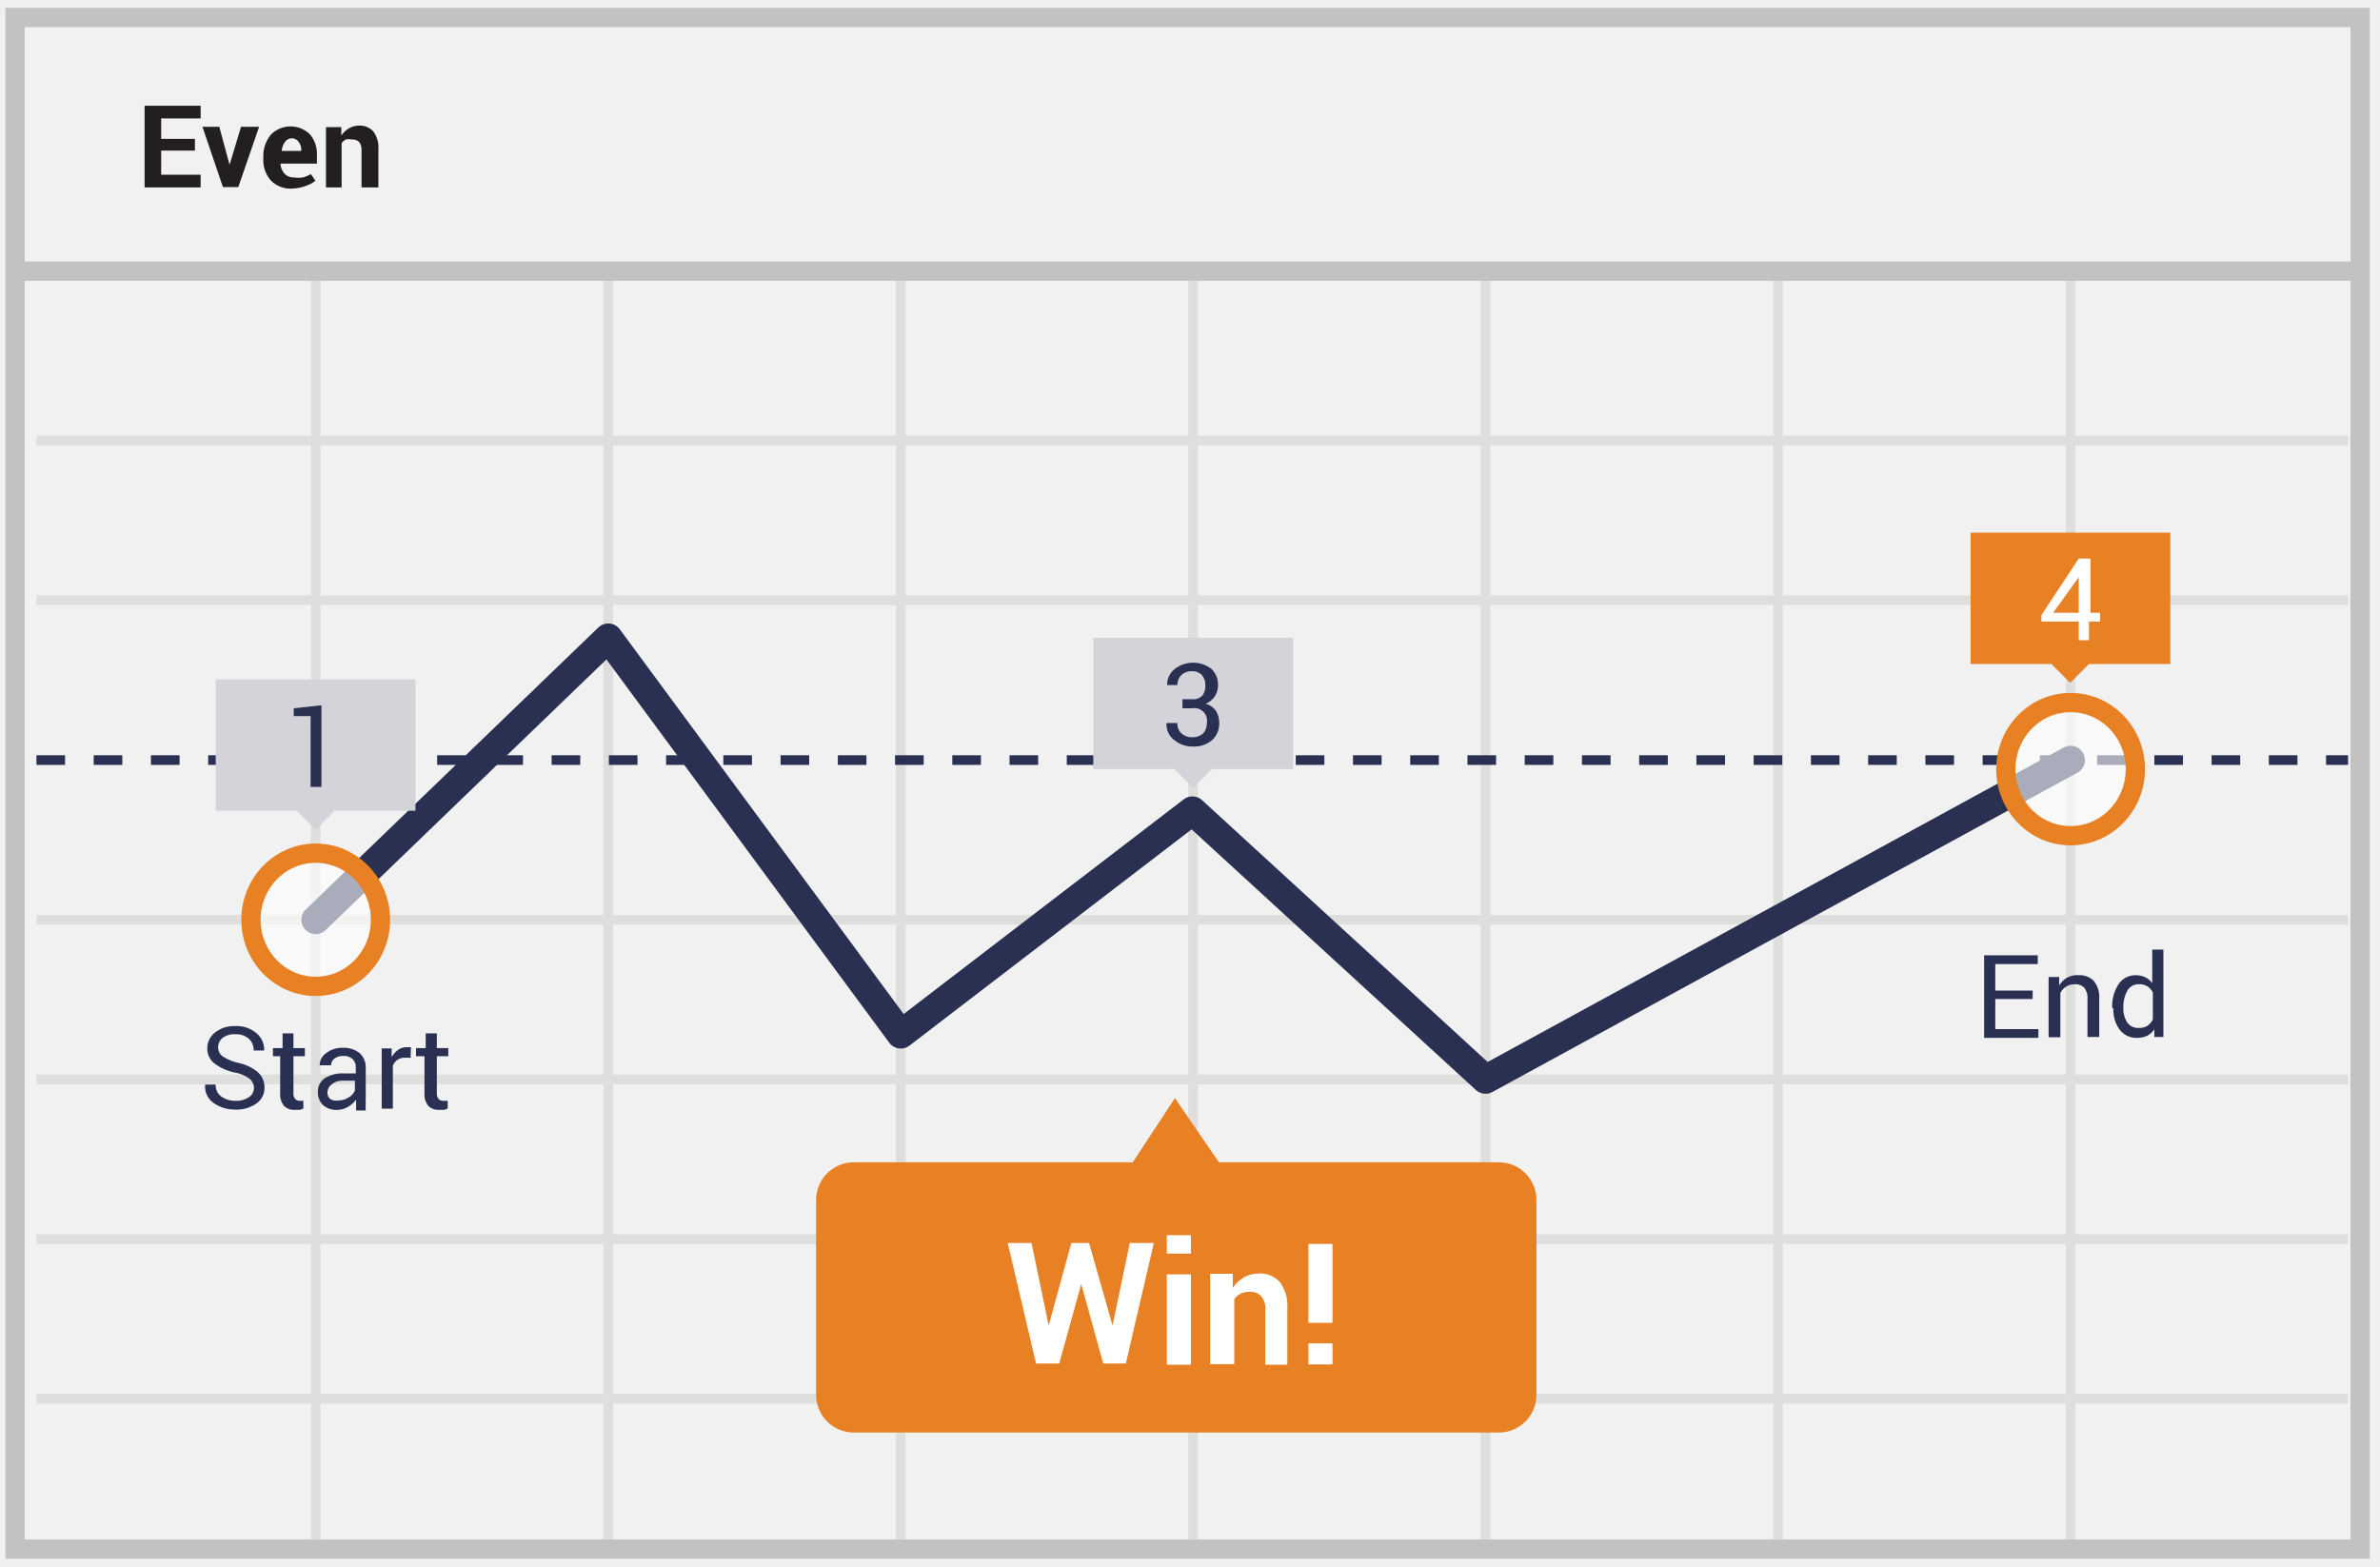
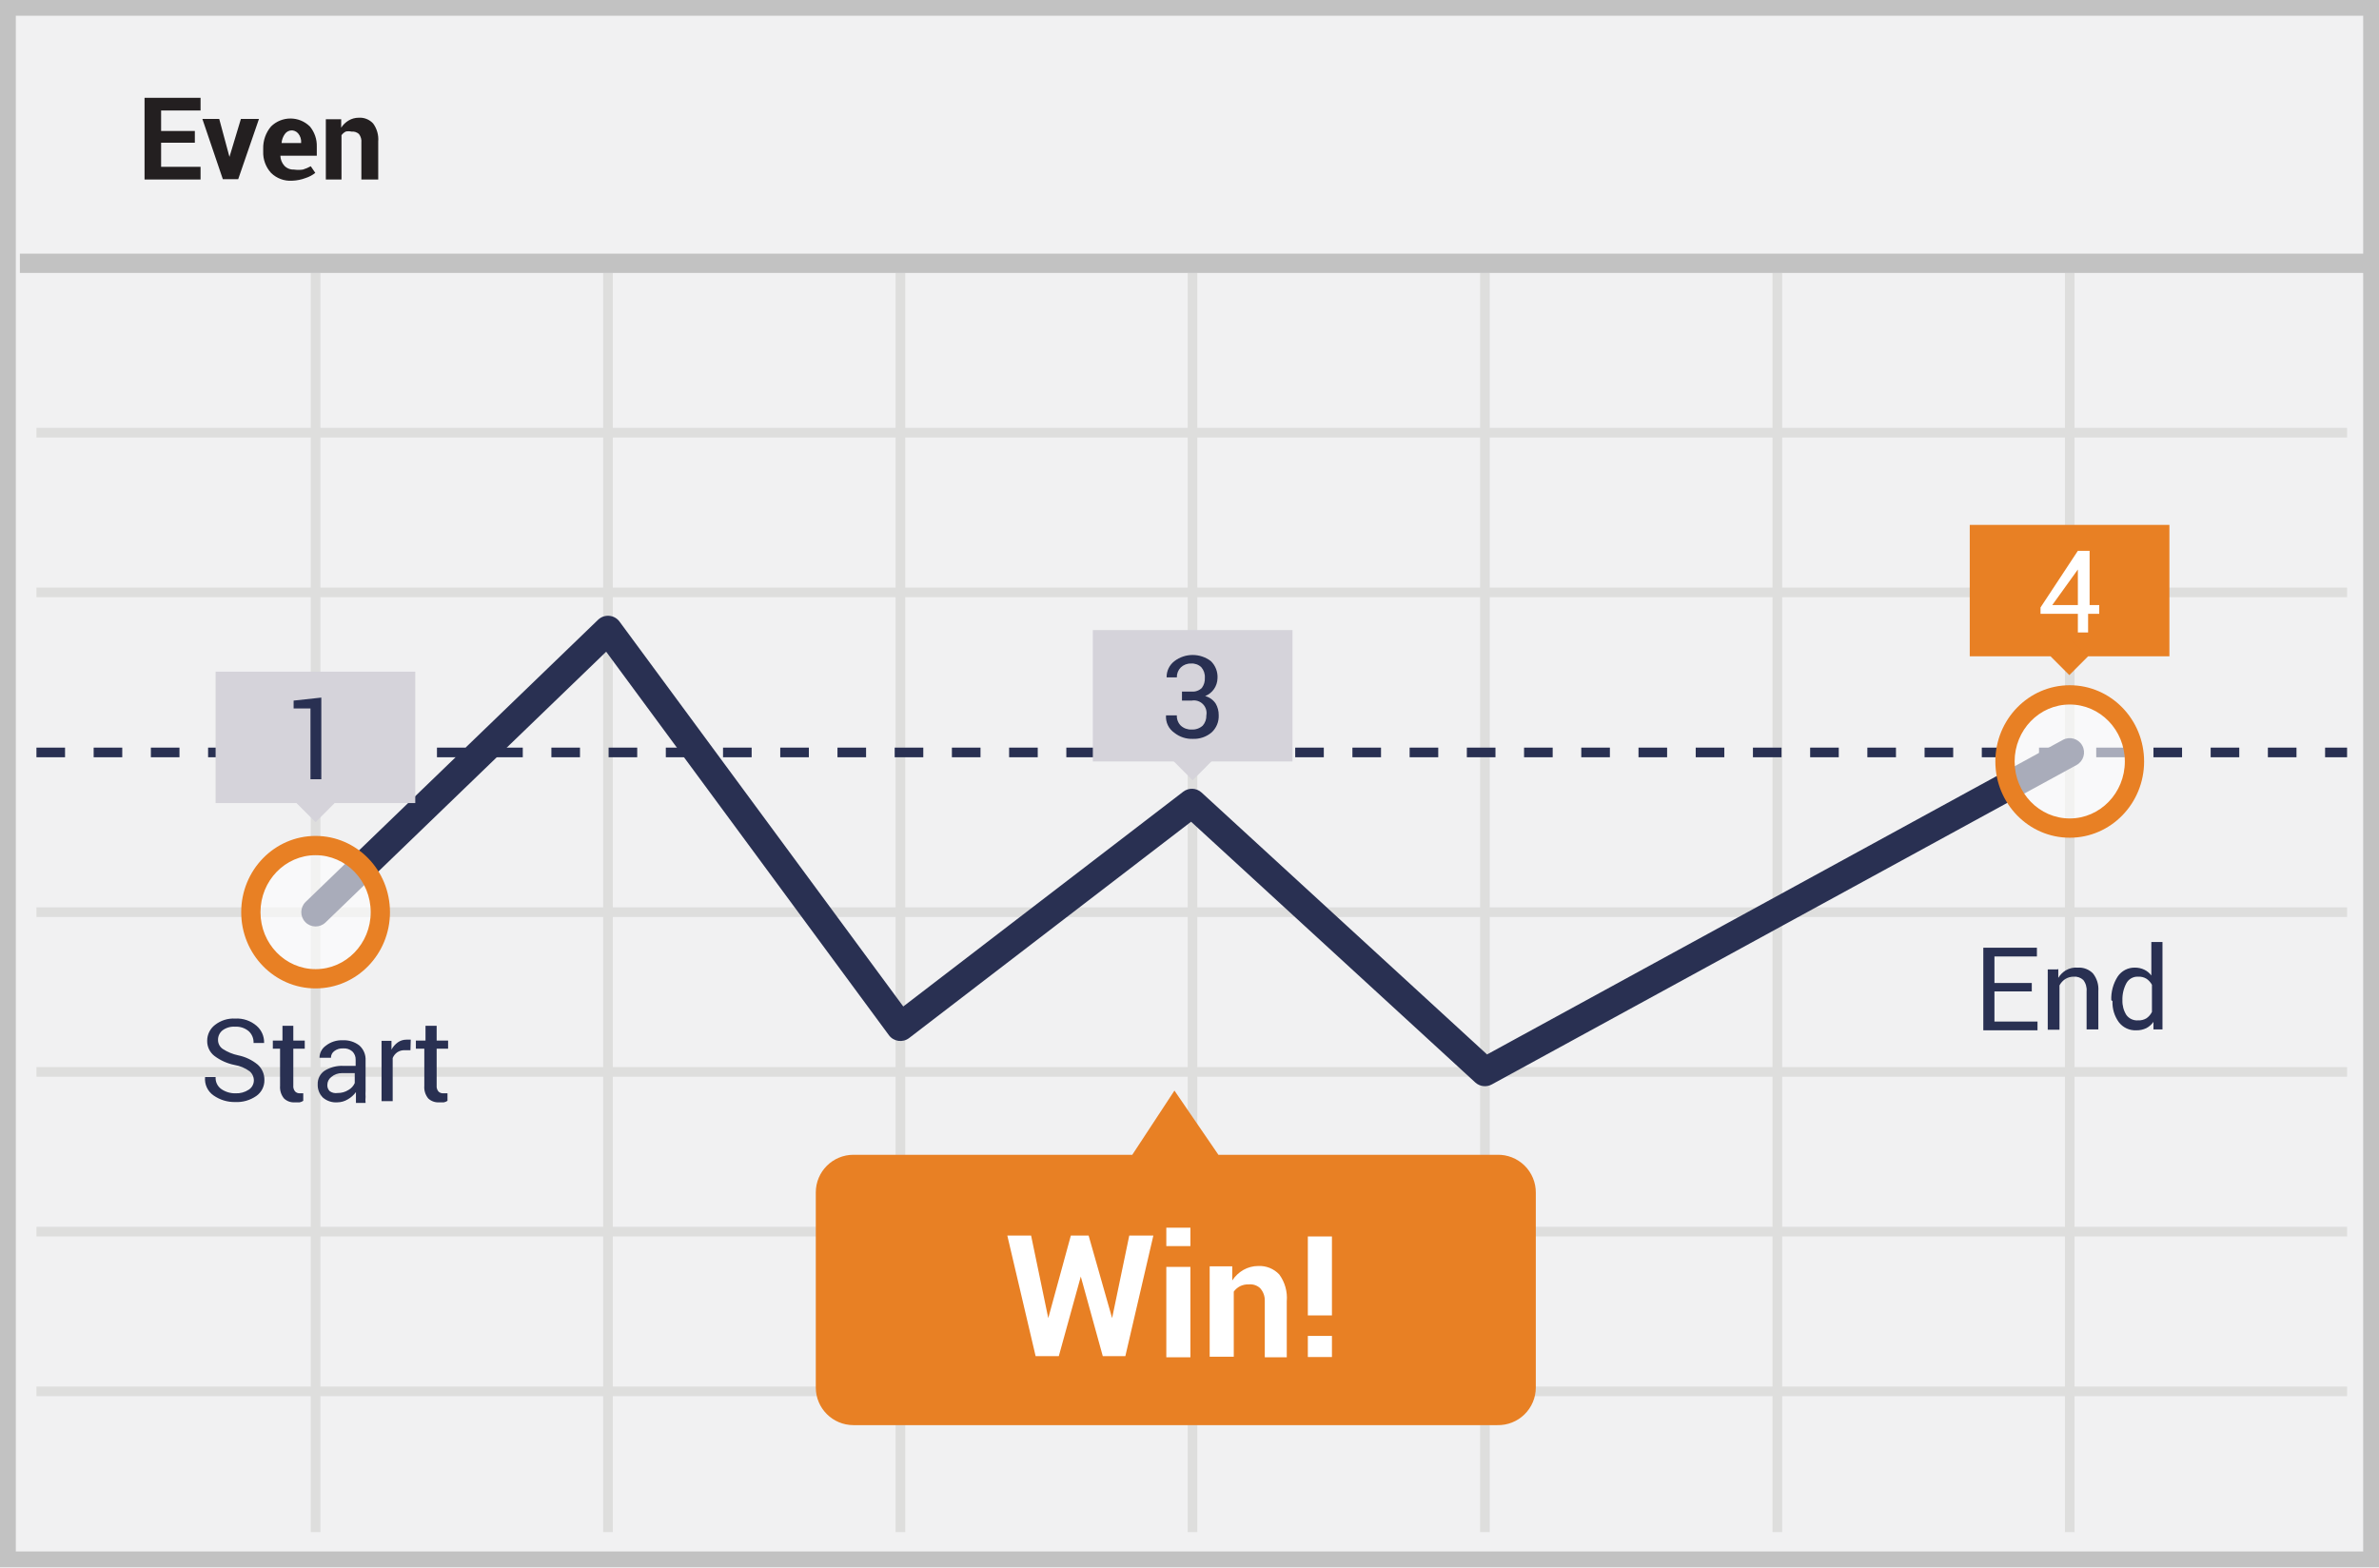
- <svg xmlns="http://www.w3.org/2000/svg" id="Layer_1" data-name="Layer 1" viewBox="0 0 79 52">
-   <defs>
-     <style>.cls-1{fill:#f1f1f2;stroke:#c2c2c2}.cls-1,.cls-10,.cls-2{stroke-miterlimit:10}.cls-1,.cls-10{stroke-width:.64px}.cls-10,.cls-2,.cls-3,.cls-5{fill:none}.cls-2{stroke:#dededd}.cls-2,.cls-3{stroke-width:.32px}.cls-3,.cls-5{stroke:#293052;stroke-linejoin:round}.cls-3{stroke-dasharray:.95}.cls-4{fill:#231f20}.cls-5{stroke-linecap:round;stroke-width:.95px}.cls-6{fill:#293052}.cls-7{fill:#e88024}.cls-8{fill:#fff}.cls-9{opacity:.6}.cls-10{stroke:#e88024}.cls-11{fill:#d5d3da}</style>
-   </defs>
-   <path class="cls-1" d="M.5.58h77.84v50.84H.5z" />
-   <path class="cls-2" d="M1.21 14.62h76.73M1.21 35.83h76.73m-76.73 5.3h76.73m-76.73 5.3h76.73M10.48 9.32V51.1m9.71-41.78V51.1M29.9 9.32V51.1m9.7-41.78V51.1m9.71-41.78V51.1m9.71-41.78V51.1m9.71-41.78V51.1M1.21 30.53h76.73M1.21 19.92h76.73" />
-   <path class="cls-3" d="M1.21 25.23h76.73" />
-   <path class="cls-1" d="M.66 9H78.5" />
-   <path class="cls-4" d="M6.47 5H5.35v.8h1.31v.42H4.8V3.51h1.86v.42H5.35v.68h1.12V5zm1.15.47v.19-.19L8 4.21h.6l-.69 2H7.4l-.68-2h.56zm2.08.79A.91.91 0 0 1 9 6a1 1 0 0 1-.26-.71V5.2A1.1 1.1 0 0 1 9 4.46a.92.92 0 0 1 1.29 0 1 1 0 0 1 .23.67v.3H9.31a.52.52 0 0 0 .13.33.41.41 0 0 0 .32.13 1 1 0 0 0 .3 0 1.38 1.38 0 0 0 .26-.11l.15.22a1 1 0 0 1-.32.17 1.38 1.38 0 0 1-.45.09zm0-1.67a.28.28 0 0 0-.24.12.59.59 0 0 0-.11.3H10V5a.43.43 0 0 0-.1-.31.29.29 0 0 0-.24-.1zm1.63-.38v.29a.74.74 0 0 1 .25-.24.65.65 0 0 1 .33-.09.6.6 0 0 1 .48.19.89.89 0 0 1 .17.6v1.26H12V5a.41.41 0 0 0-.08-.29.33.33 0 0 0-.25-.08.41.41 0 0 0-.19 0 .4.4 0 0 0-.14.12v1.47h-.52v-2h.51z" />
-   <path class="cls-5" d="M10.48 30.53l9.71-9.36 9.71 13.16 9.68-7.42 9.73 8.92 19.42-10.6" />
-   <path class="cls-6" d="M8.43 36.12a.4.4 0 0 0-.14-.31 1.16 1.16 0 0 0-.5-.21 1.65 1.65 0 0 1-.67-.3.62.62 0 0 1-.24-.5.66.66 0 0 1 .26-.53 1 1 0 0 1 .67-.21 1 1 0 0 1 .71.24.72.72 0 0 1 .25.57h-.35a.5.5 0 0 0-.16-.39.64.64 0 0 0-.45-.15.63.63 0 0 0-.42.12.4.4 0 0 0-.15.32.36.36 0 0 0 .16.3 1.51 1.51 0 0 0 .51.21 1.48 1.48 0 0 1 .65.31.67.67 0 0 1 .22.51.63.63 0 0 1-.27.53 1.14 1.14 0 0 1-.7.2 1.21 1.21 0 0 1-.72-.22.66.66 0 0 1-.28-.61h.35a.45.45 0 0 0 .19.4.8.8 0 0 0 .47.14.73.73 0 0 0 .44-.12.37.37 0 0 0 .17-.3zm1.31-1.82v.49h.38v.27h-.38v1.22a.27.27 0 0 0 .06.2.21.21 0 0 0 .16.06h.11v.25a.33.33 0 0 1-.12.05h-.16a.47.47 0 0 1-.36-.13.59.59 0 0 1-.13-.42v-1.23h-.24v-.27h.32v-.49h.36zm2.08 2.5v-.16a1.14 1.14 0 0 1 0-.14.86.86 0 0 1-.27.24.68.68 0 0 1-.35.1.66.66 0 0 1-.48-.16.59.59 0 0 1-.17-.44.52.52 0 0 1 .23-.45 1.09 1.09 0 0 1 .63-.16h.4v-.2a.37.37 0 0 0-.11-.28.42.42 0 0 0-.31-.1.44.44 0 0 0-.29.09.27.27 0 0 0-.11.22h-.38a.49.49 0 0 1 .21-.4.85.85 0 0 1 .56-.18.84.84 0 0 1 .55.17.62.62 0 0 1 .21.5v1a1.81 1.81 0 0 0 0 .21 1 1 0 0 0 0 .2h-.32zm-.61-.27a.65.65 0 0 0 .36-.1.49.49 0 0 0 .21-.23v-.33h-.42A.54.54 0 0 0 11 36a.33.33 0 0 0-.13.26.27.27 0 0 0 .08.21.35.35 0 0 0 .26.06zm2.42-1.42h-.19a.42.42 0 0 0-.25.07.44.44 0 0 0-.15.19v1.43h-.37v-2H13v.29a.71.71 0 0 1 .21-.24.49.49 0 0 1 .29-.09h.14zm.87-.81v.49h.38v.27h-.38v1.22a.27.27 0 0 0 .06.2.21.21 0 0 0 .16.06h.14v.25a.33.33 0 0 1-.12.05h-.16a.48.48 0 0 1-.36-.13.59.59 0 0 1-.13-.42v-1.23h-.28v-.27h.32v-.49h.37zm52.98-1.14h-1.25v1h1.43v.29h-1.8v-2.74h1.78V32h-1.41v.88h1.24v.29zm.87-.75v.3a.73.73 0 0 1 .25-.25.67.67 0 0 1 .4-.09.65.65 0 0 1 .5.19.84.84 0 0 1 .18.59v1.27h-.39v-1.26a.54.54 0 0 0-.11-.38.42.42 0 0 0-.32-.11.52.52 0 0 0-.28.08.57.57 0 0 0-.19.21v1.47H68v-2h.33zm1.76 1.04a1.35 1.35 0 0 1 .21-.78.67.67 0 0 1 .58-.3.71.71 0 0 1 .31.07.64.64 0 0 1 .23.19v-1.11h.37v2.9h-.3v-.25a.66.66 0 0 1-.24.21.74.74 0 0 1-.33.07.69.69 0 0 1-.58-.27 1.11 1.11 0 0 1-.21-.7zm.37 0a.86.86 0 0 0 .13.49.44.44 0 0 0 .39.18.49.49 0 0 0 .28-.07.56.56 0 0 0 .18-.21v-.9a.56.56 0 0 0-.18-.2.48.48 0 0 0-.28-.07.42.42 0 0 0-.39.22 1.12 1.12 0 0 0-.13.57z" />
-   <path class="cls-7" d="M49.72 38.58h-9.26L39 36.45l-1.4 2.13h-9.26a1.25 1.25 0 0 0-1.25 1.25v6.47a1.25 1.25 0 0 0 1.25 1.25h21.38A1.25 1.25 0 0 0 51 46.3v-6.46a1.25 1.25 0 0 0-1.28-1.26z" />
-   <path class="cls-8" d="M36.93 44l.57-2.74h.8l-.93 4h-.75l-.73-2.64-.73 2.64h-.77l-.94-4h.79l.57 2.74.75-2.74h.59zm2.6-2.39h-.8V41h.8v.6zm0 3.69h-.8v-3h.8v3zm1.39-2.98v.43a1.08 1.08 0 0 1 .37-.35 1 1 0 0 1 .49-.13.9.9 0 0 1 .7.28 1.31 1.31 0 0 1 .25.89v1.86H42v-1.87a.6.6 0 0 0-.16-.43.49.49 0 0 0-.37-.12.62.62 0 0 0-.29.06.6.6 0 0 0-.21.18v2.16h-.8v-3h.75zm3.31 1.59h-.8v-2.62h.8v2.62zm0 1.38h-.8v-.7h.8v.7z" />
-   <g class="cls-9">
-     <ellipse class="cls-8" cx="68.73" cy="25.53" rx="2.15" ry="2.21" />
+ <svg xmlns="http://www.w3.org/2000/svg" width="299px" height="197px" viewBox="0 0 299 197" version="1.1">
+   <g id="Page-1" stroke="none" stroke-width="1" fill="none" fill-rule="evenodd">
+     <g id="even">
+       <polygon id="Path" fill="#F1F1F2" points="0 0 299 0 299 197 0 197" />
+       <path d="M1.987,1.98 L1.987,195.02 L297.013,195.02 L297.013,1.98 L1.987,1.98 Z M299,0 L299,197 L0,197 L0,0 L299,0 Z" id="Path" fill="#C2C2C2" fill-rule="nonzero" />
+       <g id="Group-7" transform="translate(2, 12)">
+         <path d="M2.58,42.387 L292.988,42.387 M2.58,122.741 L292.988,122.741 M2.58,142.819 L292.988,142.819 M2.58,162.898 L292.988,162.898 M37.665,22.308 L37.665,180.59 M74.415,22.308 L74.415,180.59 M111.166,22.308 L111.166,180.59 M147.878,22.308 L147.878,180.59 M184.629,22.308 L184.629,180.59 M221.379,22.308 L221.379,180.59 M258.13,22.308 L258.13,180.59 M2.58,102.662 L292.988,102.662 M2.58,62.466 L292.988,62.466" id="Shape" stroke="#DEDEDD" stroke-width="1.211" />
+         <path d="M2.58,83.188 L2.58,81.977 L6.175,81.977 L6.175,83.188 L2.58,83.188 Z M9.771,83.188 L9.771,81.977 L13.366,81.977 L13.366,83.188 L9.771,83.188 Z M16.962,83.188 L16.962,81.977 L20.557,81.977 L20.557,83.188 L16.962,83.188 Z M24.153,83.188 L24.153,81.977 L27.749,81.977 L27.749,83.188 L24.153,83.188 Z M31.344,83.188 L31.344,81.977 L34.94,81.977 L34.94,83.188 L31.344,83.188 Z M38.535,83.188 L38.535,81.977 L42.131,81.977 L42.131,83.188 L38.535,83.188 Z M45.726,83.188 L45.726,81.977 L49.322,81.977 L49.322,83.188 L45.726,83.188 Z M52.918,83.188 L52.918,81.977 L56.513,81.977 L56.513,83.188 L52.918,83.188 Z M60.109,83.188 L60.109,81.977 L63.704,81.977 L63.704,83.188 L60.109,83.188 Z M67.3,83.188 L67.3,81.977 L70.895,81.977 L70.895,83.188 L67.3,83.188 Z M74.491,83.188 L74.491,81.977 L78.087,81.977 L78.087,83.188 L74.491,83.188 Z M81.682,83.188 L81.682,81.977 L85.278,81.977 L85.278,83.188 L81.682,83.188 Z M88.873,83.188 L88.873,81.977 L92.469,81.977 L92.469,83.188 L88.873,83.188 Z M96.064,83.188 L96.064,81.977 L99.66,81.977 L99.66,83.188 L96.064,83.188 Z M103.256,83.188 L103.256,81.977 L106.851,81.977 L106.851,83.188 L103.256,83.188 Z M110.447,83.188 L110.447,81.977 L114.042,81.977 L114.042,83.188 L110.447,83.188 Z M117.638,83.188 L117.638,81.977 L121.233,81.977 L121.233,83.188 L117.638,83.188 Z M124.829,83.188 L124.829,81.977 L128.425,81.977 L128.425,83.188 L124.829,83.188 Z M132.02,83.188 L132.02,81.977 L135.616,81.977 L135.616,83.188 L132.02,83.188 Z M139.211,83.188 L139.211,81.977 L142.807,81.977 L142.807,83.188 L139.211,83.188 Z M146.402,83.188 L146.402,81.977 L149.998,81.977 L149.998,83.188 L146.402,83.188 Z M153.594,83.188 L153.594,81.977 L157.189,81.977 L157.189,83.188 L153.594,83.188 Z M160.785,83.188 L160.785,81.977 L164.38,81.977 L164.38,83.188 L160.785,83.188 Z M167.976,83.188 L167.976,81.977 L171.571,81.977 L171.571,83.188 L167.976,83.188 Z M175.167,83.188 L175.167,81.977 L178.763,81.977 L178.763,83.188 L175.167,83.188 Z M182.358,83.188 L182.358,81.977 L185.954,81.977 L185.954,83.188 L182.358,83.188 Z M189.549,83.188 L189.549,81.977 L193.145,81.977 L193.145,83.188 L189.549,83.188 Z M196.74,83.188 L196.74,81.977 L200.336,81.977 L200.336,83.188 L196.74,83.188 Z M203.932,83.188 L203.932,81.977 L207.527,81.977 L207.527,83.188 L203.932,83.188 Z M211.123,83.188 L211.123,81.977 L214.718,81.977 L214.718,83.188 L211.123,83.188 Z M218.314,83.188 L218.314,81.977 L221.909,81.977 L221.909,83.188 L218.314,83.188 Z M225.505,83.188 L225.505,81.977 L229.101,81.977 L229.101,83.188 L225.505,83.188 Z M232.696,83.188 L232.696,81.977 L236.292,81.977 L236.292,83.188 L232.696,83.188 Z M239.887,83.188 L239.887,81.977 L243.483,81.977 L243.483,83.188 L239.887,83.188 Z M247.078,83.188 L247.078,81.977 L250.674,81.977 L250.674,83.188 L247.078,83.188 Z M254.269,83.188 L254.269,81.977 L257.865,81.977 L257.865,83.188 L254.269,83.188 Z M261.461,83.188 L261.461,81.977 L265.056,81.977 L265.056,83.188 L261.461,83.188 Z M268.652,83.188 L268.652,81.977 L272.247,81.977 L272.247,83.188 L268.652,83.188 Z M275.843,83.188 L275.843,81.977 L279.438,81.977 L279.438,83.188 L275.843,83.188 Z M283.034,83.188 L283.034,81.977 L286.63,81.977 L286.63,83.188 L283.034,83.188 Z M290.225,83.188 L290.225,81.977 L292.988,81.977 L292.988,83.188 L290.225,83.188 Z" id="Path" fill="#293052" fill-rule="nonzero" />
+         <polygon id="Path" fill="#C2C2C2" fill-rule="nonzero" points="0.498 22.307 0.498 19.885 295.108 19.885 295.108 22.307" />
+         <path d="M74.186,69.921 L38.913,103.955 C38.199,104.645 37.06,104.625 36.371,103.91 C35.682,103.196 35.702,102.057 36.417,101.368 L73.167,65.908 C73.949,65.153 75.217,65.26 75.862,66.135 L111.525,114.516 L146.708,87.521 C147.401,86.99 148.375,87.033 149.018,87.623 L184.896,120.546 L257.268,81.005 C258.139,80.529 259.232,80.85 259.708,81.721 C260.184,82.592 259.863,83.685 258.992,84.161 L185.491,124.318 C184.816,124.687 183.98,124.585 183.413,124.065 L147.7,91.293 L112.26,118.484 C111.462,119.097 110.316,118.935 109.719,118.125 L74.186,69.921 Z" id="Path" fill="#293052" fill-rule="nonzero" />
+         <path d="M186.181,133.159 L151.133,133.159 L145.608,125.089 L140.309,133.159 L105.262,133.159 C102.649,133.159 100.531,135.279 100.531,137.894 L100.531,162.406 C100.531,165.021 102.649,167.141 105.262,167.141 L186.181,167.141 C187.455,167.172 188.688,166.687 189.6,165.795 C190.512,164.904 191.026,163.682 191.025,162.406 L191.025,137.932 C191.036,136.65 190.526,135.418 189.613,134.518 C188.7,133.619 187.462,133.128 186.181,133.159 Z" id="Path" fill="#E88024" />
+         <g id="Group" opacity="0.6" transform="translate(249.7975, 75.13461)" fill="#FFFFFF">
+           <ellipse id="Oval" cx="8.333" cy="8.585" rx="8.137" ry="8.373" />
+         </g>
+         <path d="M258.13,93.303 C252.959,93.303 248.782,89.005 248.782,83.719 C248.782,78.434 252.959,74.136 258.13,74.136 C263.301,74.136 267.478,78.434 267.478,83.719 C267.478,89.005 263.301,93.303 258.13,93.303 Z M258.13,90.881 C261.947,90.881 265.056,87.682 265.056,83.719 C265.056,79.757 261.947,76.558 258.13,76.558 C254.313,76.558 251.204,79.757 251.204,83.719 C251.204,87.682 254.313,90.881 258.13,90.881 Z" id="Oval" fill="#E88024" fill-rule="nonzero" />
+         <g id="Group" opacity="0.6" transform="translate(29.27848, 94.07692)" fill="#FFFFFF">
+           <ellipse id="Oval" cx="8.386" cy="8.585" rx="8.137" ry="8.373" />
+         </g>
+         <path d="M37.665,112.245 C32.494,112.245 28.316,107.947 28.316,102.662 C28.316,97.376 32.494,93.078 37.665,93.078 C42.836,93.078 47.013,97.376 47.013,102.662 C47.013,107.947 42.836,112.245 37.665,112.245 Z M37.665,109.823 C41.482,109.823 44.591,106.624 44.591,102.662 C44.591,98.699 41.482,95.5 37.665,95.5 C33.847,95.5 30.739,98.699 30.739,102.662 C30.739,106.624 33.847,109.823 37.665,109.823 Z" id="Oval" fill="#E88024" fill-rule="nonzero" />
+         <polygon id="Path" fill="#E88024" points="245.564 53.98 270.658 53.98 270.658 70.498 245.564 70.498" />
+         <polygon id="Path" fill="#E88024" transform="translate(258.0799, 70.47913) rotate(-45) translate(-258.0799, -70.47913) " points="256.396 68.795 259.766 68.793 259.764 72.163 256.394 72.165" />
+         <path d="M260.439,64.057 L261.839,64.057 L261.839,65.156 L260.439,65.156 L260.439,67.505 L259.152,67.505 L259.152,65.156 L254.459,65.156 L254.459,64.36 L259.152,57.238 L260.628,57.238 L260.628,64.057 L260.439,64.057 Z M255.935,64.057 L259.152,64.057 L259.152,59.246 L259.152,59.587 L255.935,64.057 Z" id="Shape" fill="#FFFFFF" fill-rule="nonzero" />
+         <polygon id="Path" fill="#D5D3DA" points="135.351 67.202 160.444 67.202 160.444 83.719 135.351 83.719" />
+         <polygon id="Path" fill="#D5D3DA" transform="translate(147.8925, 83.69623) rotate(-45) translate(-147.8925, -83.69623) " points="146.208 82.012 149.578 82.01 149.577 85.38 146.207 85.382" />
+         <path d="M146.554,74.93 L147.765,74.93 C148.24,74.975 148.71,74.808 149.052,74.476 C149.325,74.104 149.459,73.648 149.43,73.188 C149.458,72.703 149.295,72.227 148.976,71.862 C148.629,71.537 148.163,71.372 147.689,71.407 C147.212,71.391 146.748,71.569 146.402,71.899 C146.074,72.231 145.896,72.683 145.91,73.15 L144.624,73.15 C144.605,72.349 144.971,71.589 145.608,71.104 C146.961,70.075 148.834,70.075 150.187,71.104 C150.767,71.667 151.071,72.456 151.02,73.263 C150.998,74.253 150.387,75.133 149.468,75.498 C150.011,75.639 150.483,75.977 150.793,76.446 C151.046,76.883 151.177,77.38 151.171,77.885 C151.215,78.717 150.881,79.524 150.263,80.082 C149.606,80.63 148.77,80.913 147.916,80.878 C147.081,80.908 146.263,80.639 145.608,80.12 C144.885,79.632 144.48,78.793 144.548,77.923 L145.91,77.923 C145.886,78.403 146.064,78.87 146.402,79.211 C146.773,79.55 147.263,79.727 147.765,79.704 C148.279,79.733 148.783,79.556 149.165,79.211 C149.475,78.855 149.637,78.395 149.619,77.923 C149.716,77.407 149.552,76.877 149.181,76.506 C148.81,76.135 148.28,75.97 147.765,76.067 L146.554,76.067 L146.554,74.93 Z" id="Path" fill="#293052" />
+         <polygon id="Path" fill="#D5D3DA" points="25.099 72.43 50.193 72.43 50.193 88.948 25.099 88.948" />
+         <polygon id="Path" fill="#D5D3DA" transform="translate(37.66148, 88.96625) rotate(-45) translate(-37.66148, -88.96625) " points="35.977 87.282 39.347 87.28 39.346 90.65 35.976 90.652" />
+         <polygon id="Path" fill="#293052" points="38.384 85.955 37.021 85.955 37.021 77.052 34.902 77.052 34.902 76.067 38.384 75.688" />
+         <path d="M22.488,5.942 L18.249,5.942 L18.249,8.973 L23.207,8.973 L23.207,10.564 L16.167,10.564 L16.167,0.297 L23.207,0.297 L23.207,1.889 L18.249,1.889 L18.249,4.465 L22.488,4.465 L22.488,5.942 Z M26.84,7.723 L26.84,8.443 L26.84,7.723 L28.278,2.949 L30.549,2.949 L27.938,10.526 L26.008,10.526 L23.434,2.949 L25.553,2.949 L26.84,7.723 Z M34.713,10.716 C33.729,10.782 32.765,10.423 32.063,9.731 C31.396,8.998 31.043,8.032 31.079,7.041 L31.079,6.7 C31.052,5.676 31.402,4.678 32.063,3.897 C33.418,2.563 35.591,2.563 36.946,3.897 C37.536,4.608 37.845,5.511 37.816,6.435 L37.816,7.571 L33.237,7.571 C33.249,8.033 33.423,8.475 33.729,8.822 C34.04,9.156 34.483,9.336 34.94,9.314 C35.316,9.371 35.699,9.371 36.075,9.314 C36.417,9.209 36.746,9.07 37.059,8.897 L37.627,9.731 C37.266,10.017 36.855,10.236 36.416,10.375 C35.871,10.583 35.295,10.698 34.713,10.716 Z M34.713,4.389 C34.352,4.376 34.01,4.547 33.804,4.844 C33.564,5.177 33.42,5.57 33.388,5.98 L35.848,5.98 L35.848,5.942 C35.881,5.516 35.745,5.095 35.47,4.768 C35.244,4.505 34.907,4.365 34.561,4.389 L34.713,4.389 Z M40.882,2.949 L40.882,4.048 C41.121,3.674 41.445,3.363 41.828,3.139 C42.207,2.916 42.638,2.798 43.077,2.798 C43.76,2.751 44.428,3.016 44.894,3.518 C45.375,4.173 45.604,4.98 45.537,5.791 L45.537,10.564 L43.418,10.564 L43.418,5.942 C43.46,5.551 43.351,5.158 43.115,4.844 C42.855,4.616 42.512,4.506 42.169,4.541 C41.932,4.484 41.686,4.484 41.45,4.541 C41.24,4.649 41.059,4.804 40.92,4.995 L40.92,10.564 L38.952,10.564 L38.952,2.987 L40.882,2.987 L40.882,2.949 Z" id="Shape" fill="#231F20" fill-rule="nonzero" />
+         <path d="M29.906,123.839 C29.913,123.388 29.718,122.958 29.376,122.665 C28.817,122.254 28.168,121.981 27.484,121.869 C26.564,121.686 25.697,121.297 24.948,120.733 C24.364,120.28 24.028,119.578 24.039,118.838 C24.034,118.051 24.398,117.308 25.024,116.831 C25.745,116.267 26.646,115.985 27.559,116.035 C28.539,115.978 29.502,116.304 30.247,116.944 C30.873,117.483 31.221,118.278 31.193,119.104 L29.868,119.104 C29.894,118.546 29.672,118.005 29.263,117.626 C28.788,117.225 28.179,117.022 27.559,117.058 C26.992,117.015 26.429,117.176 25.97,117.513 C25.603,117.806 25.393,118.254 25.402,118.725 C25.401,119.181 25.628,119.608 26.008,119.861 C26.597,120.243 27.251,120.513 27.938,120.657 C28.842,120.84 29.687,121.243 30.398,121.831 C30.942,122.324 31.245,123.029 31.231,123.763 C31.247,124.562 30.863,125.315 30.209,125.771 C29.432,126.307 28.501,126.573 27.559,126.529 C26.586,126.548 25.631,126.256 24.834,125.696 C24.087,125.176 23.681,124.291 23.775,123.385 L25.099,123.385 C25.057,123.981 25.33,124.556 25.818,124.9 C26.341,125.259 26.963,125.444 27.597,125.43 C28.187,125.461 28.77,125.301 29.263,124.976 C29.651,124.726 29.892,124.301 29.906,123.839 Z M34.864,116.944 L34.864,118.801 L36.302,118.801 L36.302,119.823 L34.864,119.823 L34.864,124.445 C34.835,124.718 34.917,124.991 35.091,125.203 C35.252,125.361 35.472,125.444 35.697,125.43 L36.113,125.43 L36.113,126.377 C35.976,126.47 35.821,126.535 35.659,126.567 L35.053,126.567 C34.55,126.604 34.055,126.425 33.691,126.074 C33.328,125.627 33.152,125.057 33.199,124.483 L33.199,119.823 L32.29,119.823 L32.29,118.801 L33.502,118.801 L33.502,116.944 L34.864,116.944 Z M42.736,126.415 L42.736,125.809 C42.726,125.633 42.726,125.455 42.736,125.279 C42.464,125.651 42.116,125.961 41.715,126.188 C41.316,126.433 40.858,126.563 40.39,126.567 C39.728,126.614 39.074,126.396 38.573,125.961 C38.136,125.519 37.903,124.915 37.93,124.294 C37.906,123.613 38.235,122.968 38.8,122.589 C39.515,122.149 40.347,121.938 41.185,121.983 L42.699,121.983 L42.699,121.225 C42.716,120.829 42.565,120.443 42.282,120.164 C41.958,119.885 41.535,119.749 41.109,119.786 C40.714,119.765 40.325,119.886 40.011,120.127 C39.747,120.321 39.592,120.631 39.595,120.96 L38.157,120.96 C38.159,120.355 38.456,119.79 38.952,119.445 C39.555,118.972 40.306,118.73 41.071,118.763 C41.819,118.725 42.556,118.953 43.153,119.407 C43.694,119.883 43.987,120.581 43.948,121.301 L43.948,125.089 C43.932,125.354 43.932,125.62 43.948,125.885 C43.922,126.137 43.922,126.391 43.948,126.643 L42.736,126.643 L42.736,126.415 Z M40.428,125.392 C40.909,125.402 41.383,125.271 41.79,125.014 C42.143,124.817 42.422,124.512 42.585,124.142 L42.585,122.892 L40.995,122.892 C40.496,122.884 40.012,123.059 39.633,123.385 C39.325,123.619 39.144,123.983 39.141,124.37 C39.122,124.666 39.232,124.957 39.444,125.165 C39.729,125.368 40.083,125.45 40.428,125.392 Z M49.587,120.013 L48.868,120.013 C48.532,119.999 48.201,120.092 47.922,120.278 C47.669,120.46 47.472,120.71 47.354,120.998 L47.354,126.415 L45.954,126.415 L45.954,118.838 L47.203,118.838 L47.203,119.937 C47.395,119.578 47.667,119.267 47.997,119.028 C48.318,118.801 48.702,118.681 49.095,118.687 L49.625,118.687 L49.587,120.013 Z M52.88,116.944 L52.88,118.801 L54.318,118.801 L54.318,119.823 L52.88,119.823 L52.88,124.445 C52.851,124.718 52.933,124.991 53.107,125.203 C53.267,125.361 53.487,125.444 53.712,125.43 L54.242,125.43 L54.242,126.377 C54.105,126.47 53.951,126.535 53.788,126.567 L53.183,126.567 C52.68,126.599 52.186,126.421 51.82,126.074 C51.457,125.627 51.281,125.057 51.328,124.483 L51.328,119.823 L50.268,119.823 L50.268,118.801 L51.479,118.801 L51.479,116.944 L52.88,116.944 Z M253.399,112.625 L248.668,112.625 L248.668,116.414 L254.08,116.414 L254.08,117.513 L247.268,117.513 L247.268,107.132 L254.005,107.132 L254.005,108.231 L248.668,108.231 L248.668,111.565 L253.361,111.565 L253.361,112.663 L253.399,112.625 Z M256.692,109.784 L256.692,110.921 C256.925,110.532 257.25,110.207 257.638,109.973 C258.095,109.704 258.624,109.585 259.152,109.632 C259.857,109.589 260.546,109.852 261.044,110.352 C261.546,110.984 261.79,111.783 261.726,112.588 L261.726,117.399 L260.249,117.399 L260.249,112.625 C260.298,112.11 260.149,111.596 259.833,111.186 C259.506,110.883 259.066,110.732 258.622,110.769 C258.247,110.767 257.879,110.872 257.562,111.072 C257.26,111.273 257.012,111.546 256.843,111.868 L256.843,117.437 L255.367,117.437 L255.367,109.86 L256.616,109.86 L256.692,109.784 Z M263.353,113.724 C263.31,112.681 263.588,111.65 264.148,110.769 C264.633,110.035 265.464,109.605 266.343,109.632 C266.749,109.631 267.15,109.722 267.516,109.898 C267.859,110.066 268.157,110.312 268.387,110.618 L268.387,106.412 L269.787,106.412 L269.787,117.399 L268.652,117.399 L268.652,116.452 C268.419,116.787 268.107,117.06 267.743,117.247 C267.353,117.431 266.926,117.522 266.494,117.513 C265.639,117.552 264.819,117.17 264.299,116.49 C263.743,115.721 263.463,114.786 263.504,113.838 L263.353,113.724 Z M264.753,113.724 C264.727,114.378 264.899,115.025 265.245,115.58 C265.586,116.049 266.145,116.307 266.722,116.262 C267.093,116.282 267.463,116.19 267.781,115.997 C268.071,115.793 268.305,115.52 268.463,115.202 L268.463,111.792 C268.3,111.488 268.066,111.228 267.781,111.034 C267.464,110.839 267.094,110.747 266.722,110.769 C266.11,110.739 265.536,111.063 265.245,111.603 C264.893,112.266 264.724,113.011 264.753,113.762 L264.753,113.724 Z" id="Shape" fill="#293052" fill-rule="nonzero" />
+         <path d="M137.773,153.692 L139.93,143.312 L142.958,143.312 L139.438,158.466 L136.6,158.466 L133.837,148.464 L131.074,158.466 L128.16,158.466 L124.602,143.312 L127.592,143.312 L129.749,153.692 L132.588,143.312 L134.821,143.312 L137.773,153.692 Z M147.614,144.638 L144.586,144.638 L144.586,142.327 L147.614,142.327 L147.614,144.6 L147.614,144.638 Z M147.614,158.617 L144.586,158.617 L144.586,147.252 L147.614,147.252 L147.614,158.617 Z M152.874,147.328 L152.874,148.957 C153.229,148.409 153.709,147.955 154.275,147.631 C154.84,147.31 155.479,147.14 156.129,147.138 C157.125,147.087 158.093,147.474 158.779,148.199 C159.493,149.171 159.829,150.369 159.725,151.571 L159.725,158.617 L156.962,158.617 L156.962,151.533 C156.984,150.931 156.766,150.345 156.356,149.904 C155.972,149.565 155.466,149.401 154.956,149.449 C154.577,149.435 154.201,149.513 153.858,149.677 C153.544,149.839 153.272,150.072 153.064,150.358 L153.064,158.542 L150.036,158.542 L150.036,147.176 L152.874,147.176 L152.874,147.328 Z M165.402,153.351 L162.374,153.351 L162.374,143.426 L165.402,143.426 L165.402,153.351 Z M165.402,158.579 L162.374,158.579 L162.374,155.928 L165.402,155.928 L165.402,158.579 Z" id="Shape" fill="#FFFFFF" fill-rule="nonzero" />
+       </g>
+     </g>
  </g>
-   <ellipse class="cls-10" cx="68.73" cy="25.53" rx="2.15" ry="2.21" />
-   <g class="cls-9">
-     <ellipse class="cls-8" cx="10.48" cy="30.53" rx="2.15" ry="2.21" />
-   </g>
-   <ellipse class="cls-10" cx="10.48" cy="30.53" rx="2.15" ry="2.21" />
-   <path class="cls-7" d="M65.41 17.68h6.63v4.36h-6.63z" />
-   <path class="cls-7" transform="rotate(-45 68.721 22.045)" d="M68.28 21.59h.89v.89h-.89z" />
-   <path class="cls-8" d="M69.34 20.34h.37v.29h-.37v.62H69v-.62h-1.24v-.21L69 18.54h.39v1.8zm-1.19 0H69v-1.27.09z" />
-   <path class="cls-11" d="M36.29 21.17h6.63v4.36h-6.63z" />
-   <path class="cls-11" transform="rotate(-45 39.603 25.526)" d="M39.16 25.08h.89v.89h-.89z" />
-   <path class="cls-6" d="M39.25 23.21h.32a.43.43 0 0 0 .34-.12.52.52 0 0 0 .1-.34.49.49 0 0 0-.12-.35.45.45 0 0 0-.34-.12.47.47 0 0 0-.34.13.45.45 0 0 0-.13.33h-.34a.66.66 0 0 1 .26-.54 1 1 0 0 1 1.21 0 .73.73 0 0 1 .22.57.65.65 0 0 1-.41.59.6.6 0 0 1 .35.25.74.74 0 0 1 .1.38.73.73 0 0 1-.24.58.91.91 0 0 1-.62.21.93.93 0 0 1-.61-.2.64.64 0 0 1-.28-.58h.36a.45.45 0 0 0 .13.34.5.5 0 0 0 .36.13.51.51 0 0 0 .37-.13.49.49 0 0 0 .12-.34.42.42 0 0 0-.49-.49h-.32v-.3z" />
-   <path class="cls-11" d="M7.16 22.55h6.63v4.36H7.16z" />
-   <path class="cls-11" transform="rotate(-45 10.477 26.91)" d="M10.03 26.47h.89v.89h-.89z" />
-   <path class="cls-6" d="M10.67 26.12h-.36v-2.35h-.56v-.26l.92-.1v2.71z" />
</svg>
